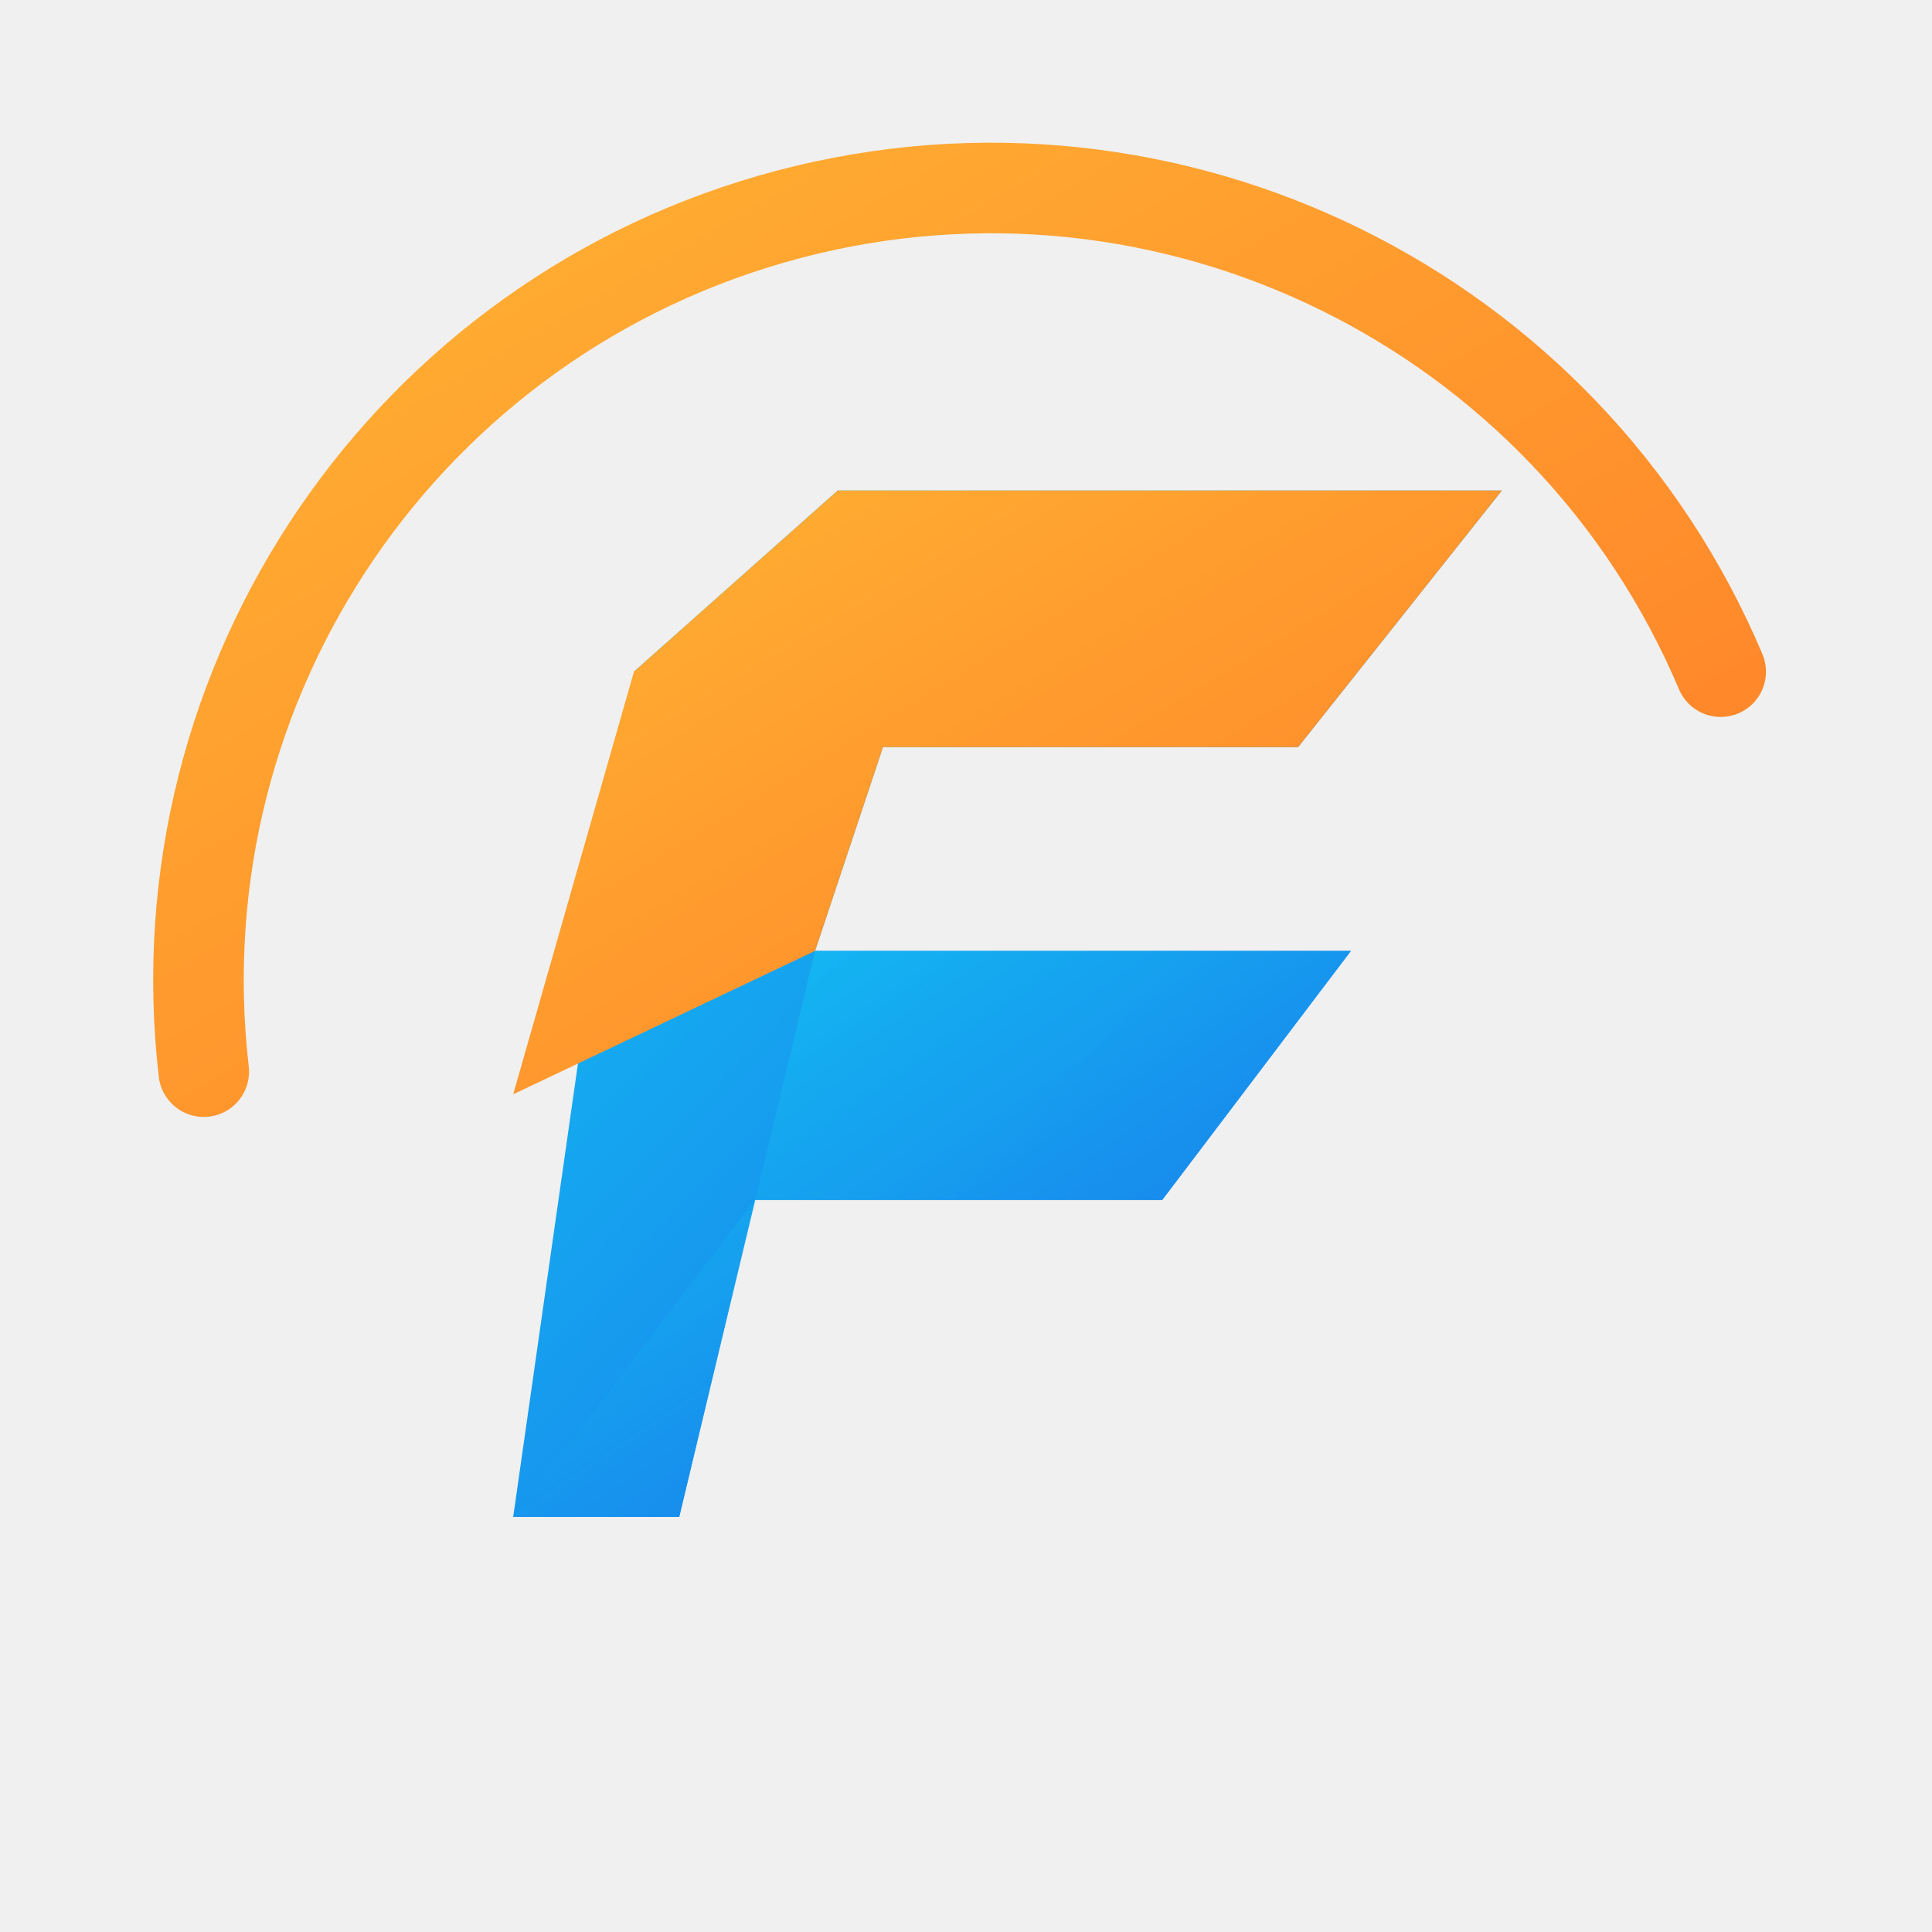
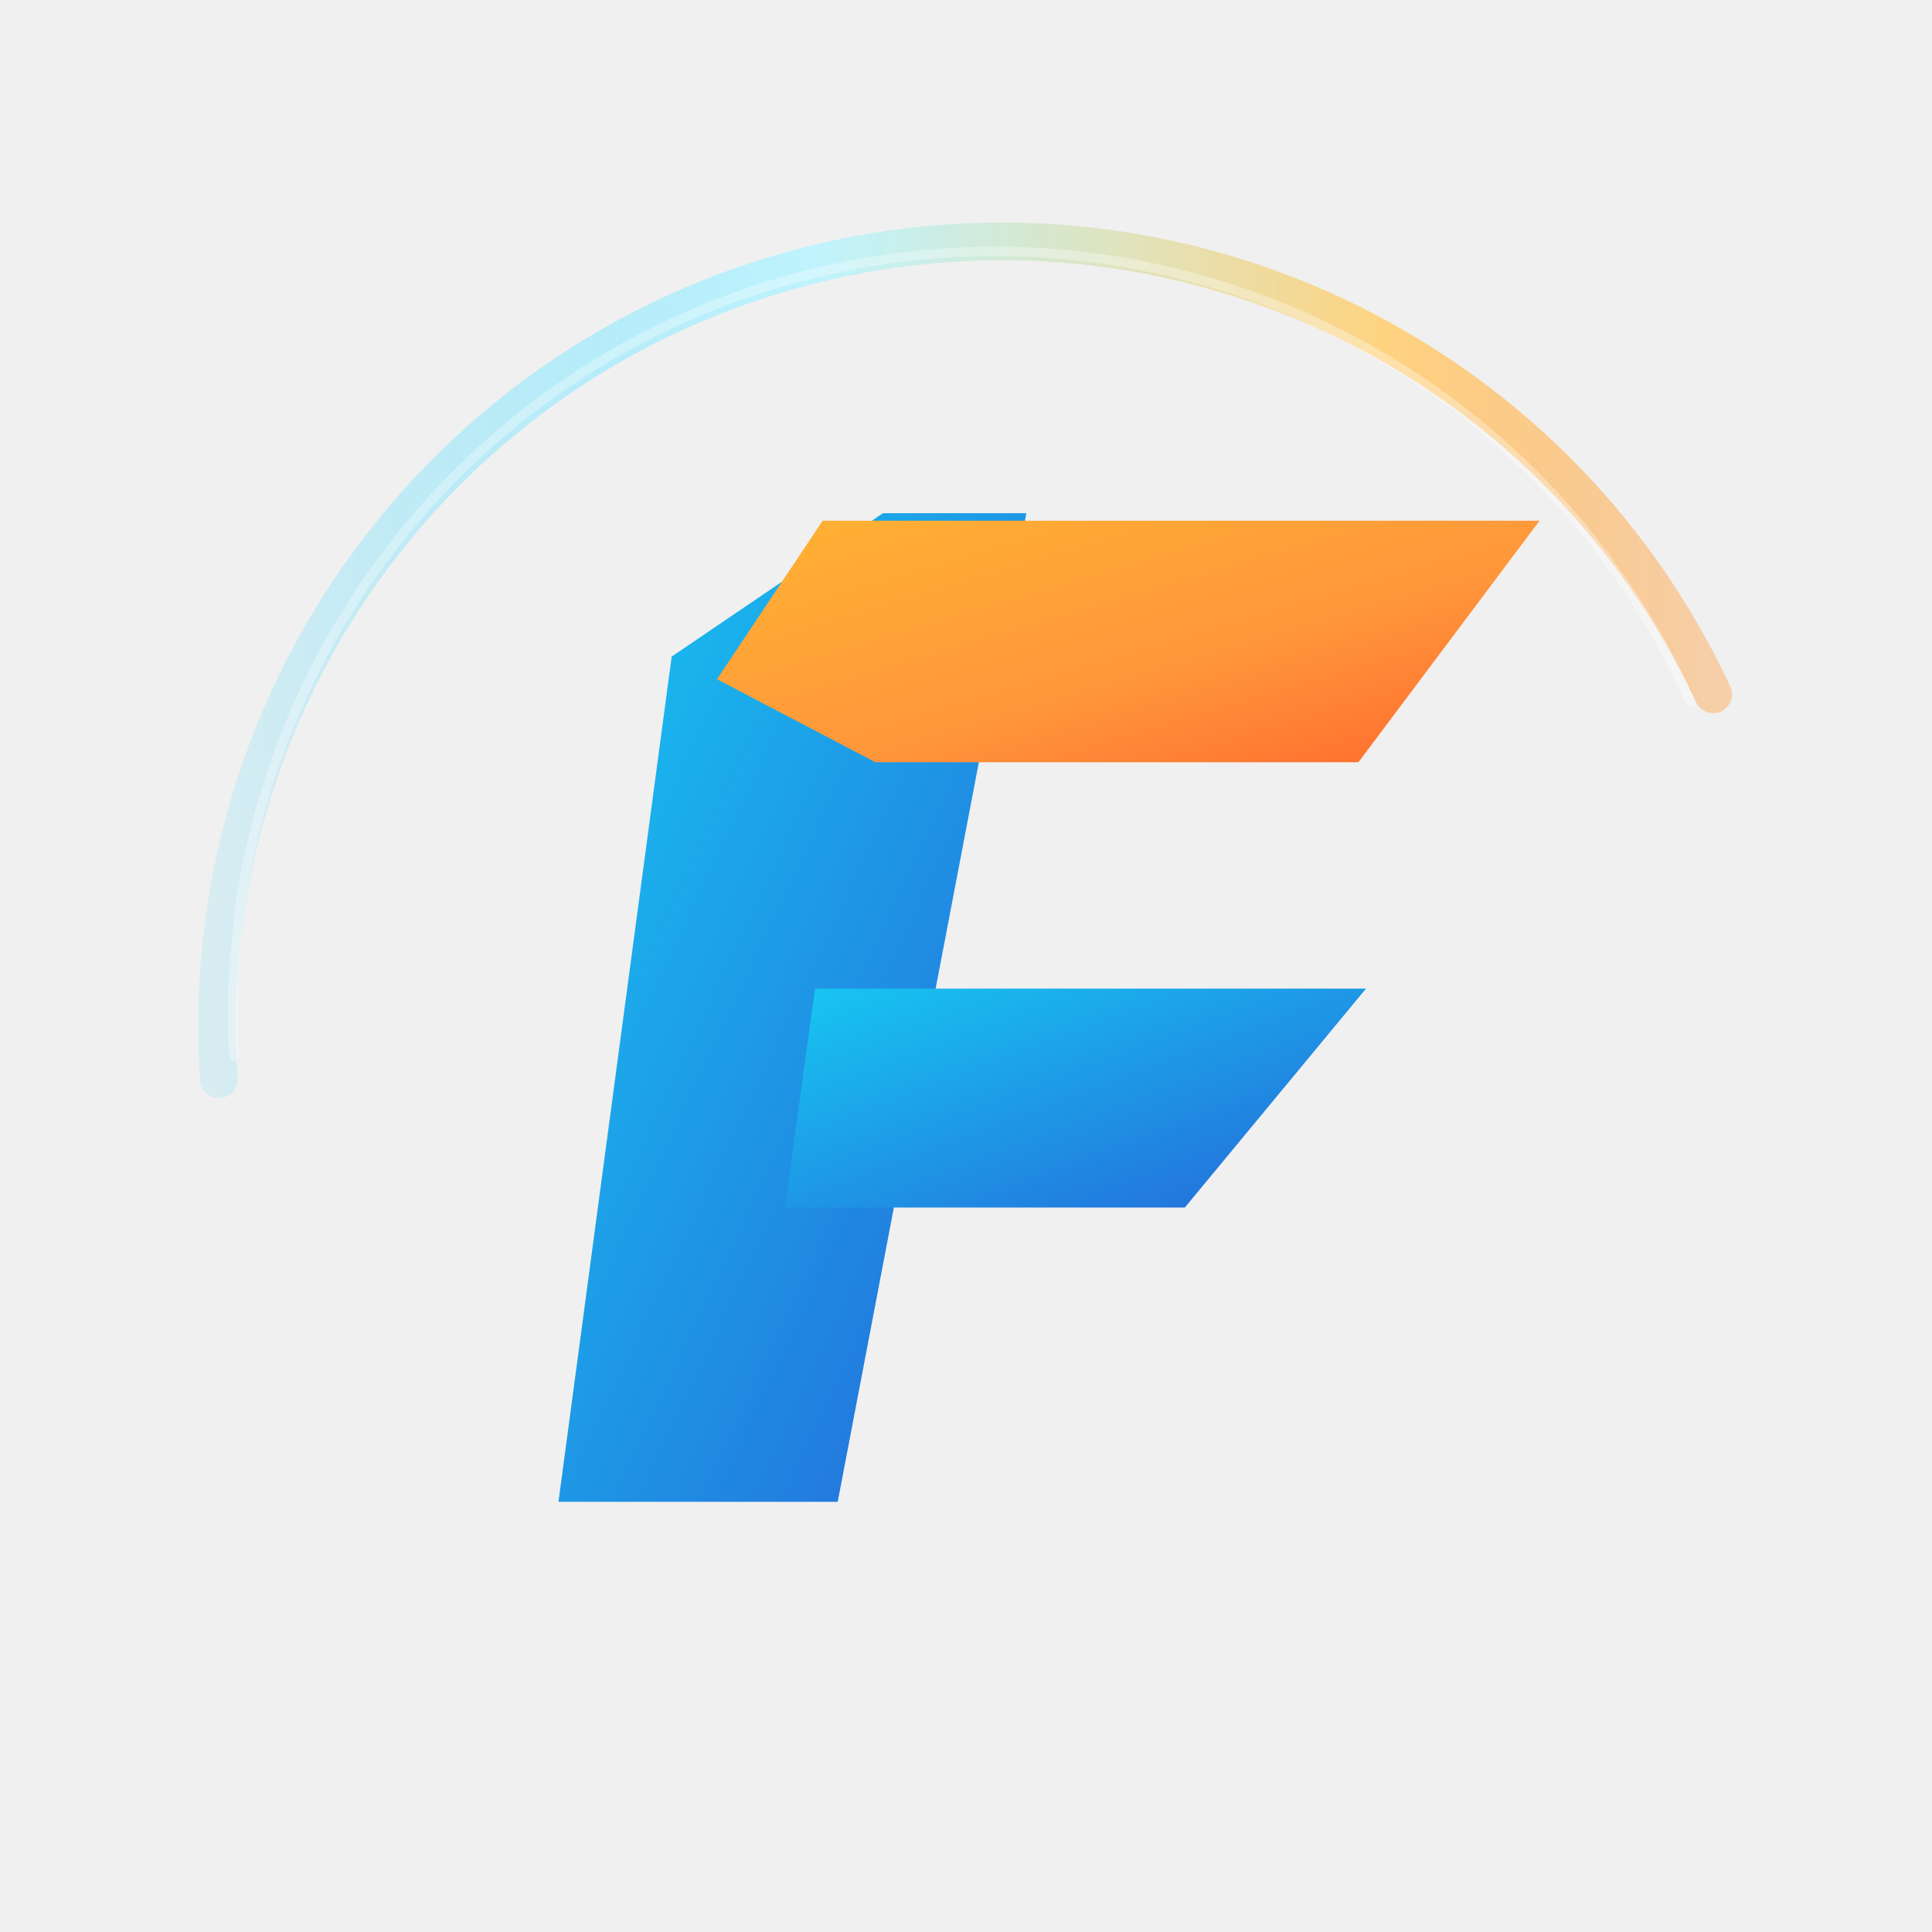
<svg xmlns="http://www.w3.org/2000/svg" viewBox="0 0 256 256" role="img" aria-label="FOUNDRY by Sun symbol">
  <defs>
-     <linearGradient id="sun" x1="0" y1="0" x2="1" y2="1">
+     <linearGradient id="warm" x1="0" y1="0" x2="1" y2="1">
      <stop stop-color="#FFB333" />
-       <stop offset="1" stop-color="#FF7D28" />
+       <stop offset=".58" stop-color="#FF963B" />
+       <stop offset="1" stop-color="#FF672D" />
    </linearGradient>
-     <linearGradient id="blue" x1="0" y1="0" x2="1" y2="1">
-       <stop stop-color="#12C8F4" />
-       <stop offset="1" stop-color="#1B66E8" />
+     <linearGradient id="cool" x1="0" y1="0" x2="1" y2="1">
+       <stop stop-color="#17C7F2" />
+       <stop offset="1" stop-color="#2567D9" />
+     </linearGradient>
+     <linearGradient id="glass" x1="0" y1="0" x2="1" y2="0">
+       <stop stop-color="#49D9FF" stop-opacity=".15" />
+       <stop offset=".4" stop-color="#B7F4FF" stop-opacity=".85" />
+       <stop offset=".78" stop-color="#FFD27B" stop-opacity=".95" />
+       <stop offset="1" stop-color="#FF9E3D" stop-opacity=".4" />
    </linearGradient>
  </defs>
-   <g>
-     <path d="M27 142 A105 105 0 0 1 228 89" fill="none" stroke="url(#sun)" stroke-width="12" stroke-linecap="round" />
-     <path d="M68 201 L84 89 L111 65 L199 65 L172 99 L117 99 L108 126 L179 126 L154 159 L100 159 L90 201 Z" fill="url(#blue)" />
-     <path d="M84 89 L111 65 L199 65 L172 99 L117 99 L108 126 L68 145 Z" fill="url(#sun)" />
-     <path d="M68 201 L100 159 L154 159 L179 126 L108 126 L90 201 Z" fill="url(#blue)" opacity=".94" />
-   </g>
+   <path d="M29 143 A104 104 0 0 1 227 92" fill="none" stroke="url(#glass)" stroke-width="5" stroke-linecap="round" />
+   <path d="M31 140 A101 101 0 0 1 224 93" fill="none" stroke="#FFFFFF" stroke-opacity=".32" stroke-width="1.25" stroke-linecap="round" />
+   <path d="M74 199 L89 87 L117 68 L136 68 L111 199 Z" fill="url(#cool)" />
+   <path d="M109 69 L204 69 L180 101 L116 101 L95 90 Z" fill="url(#warm)" />
+   <path d="M108 131 L181 131 L157 160 L104 160 Z" fill="url(#cool)" />
</svg>
